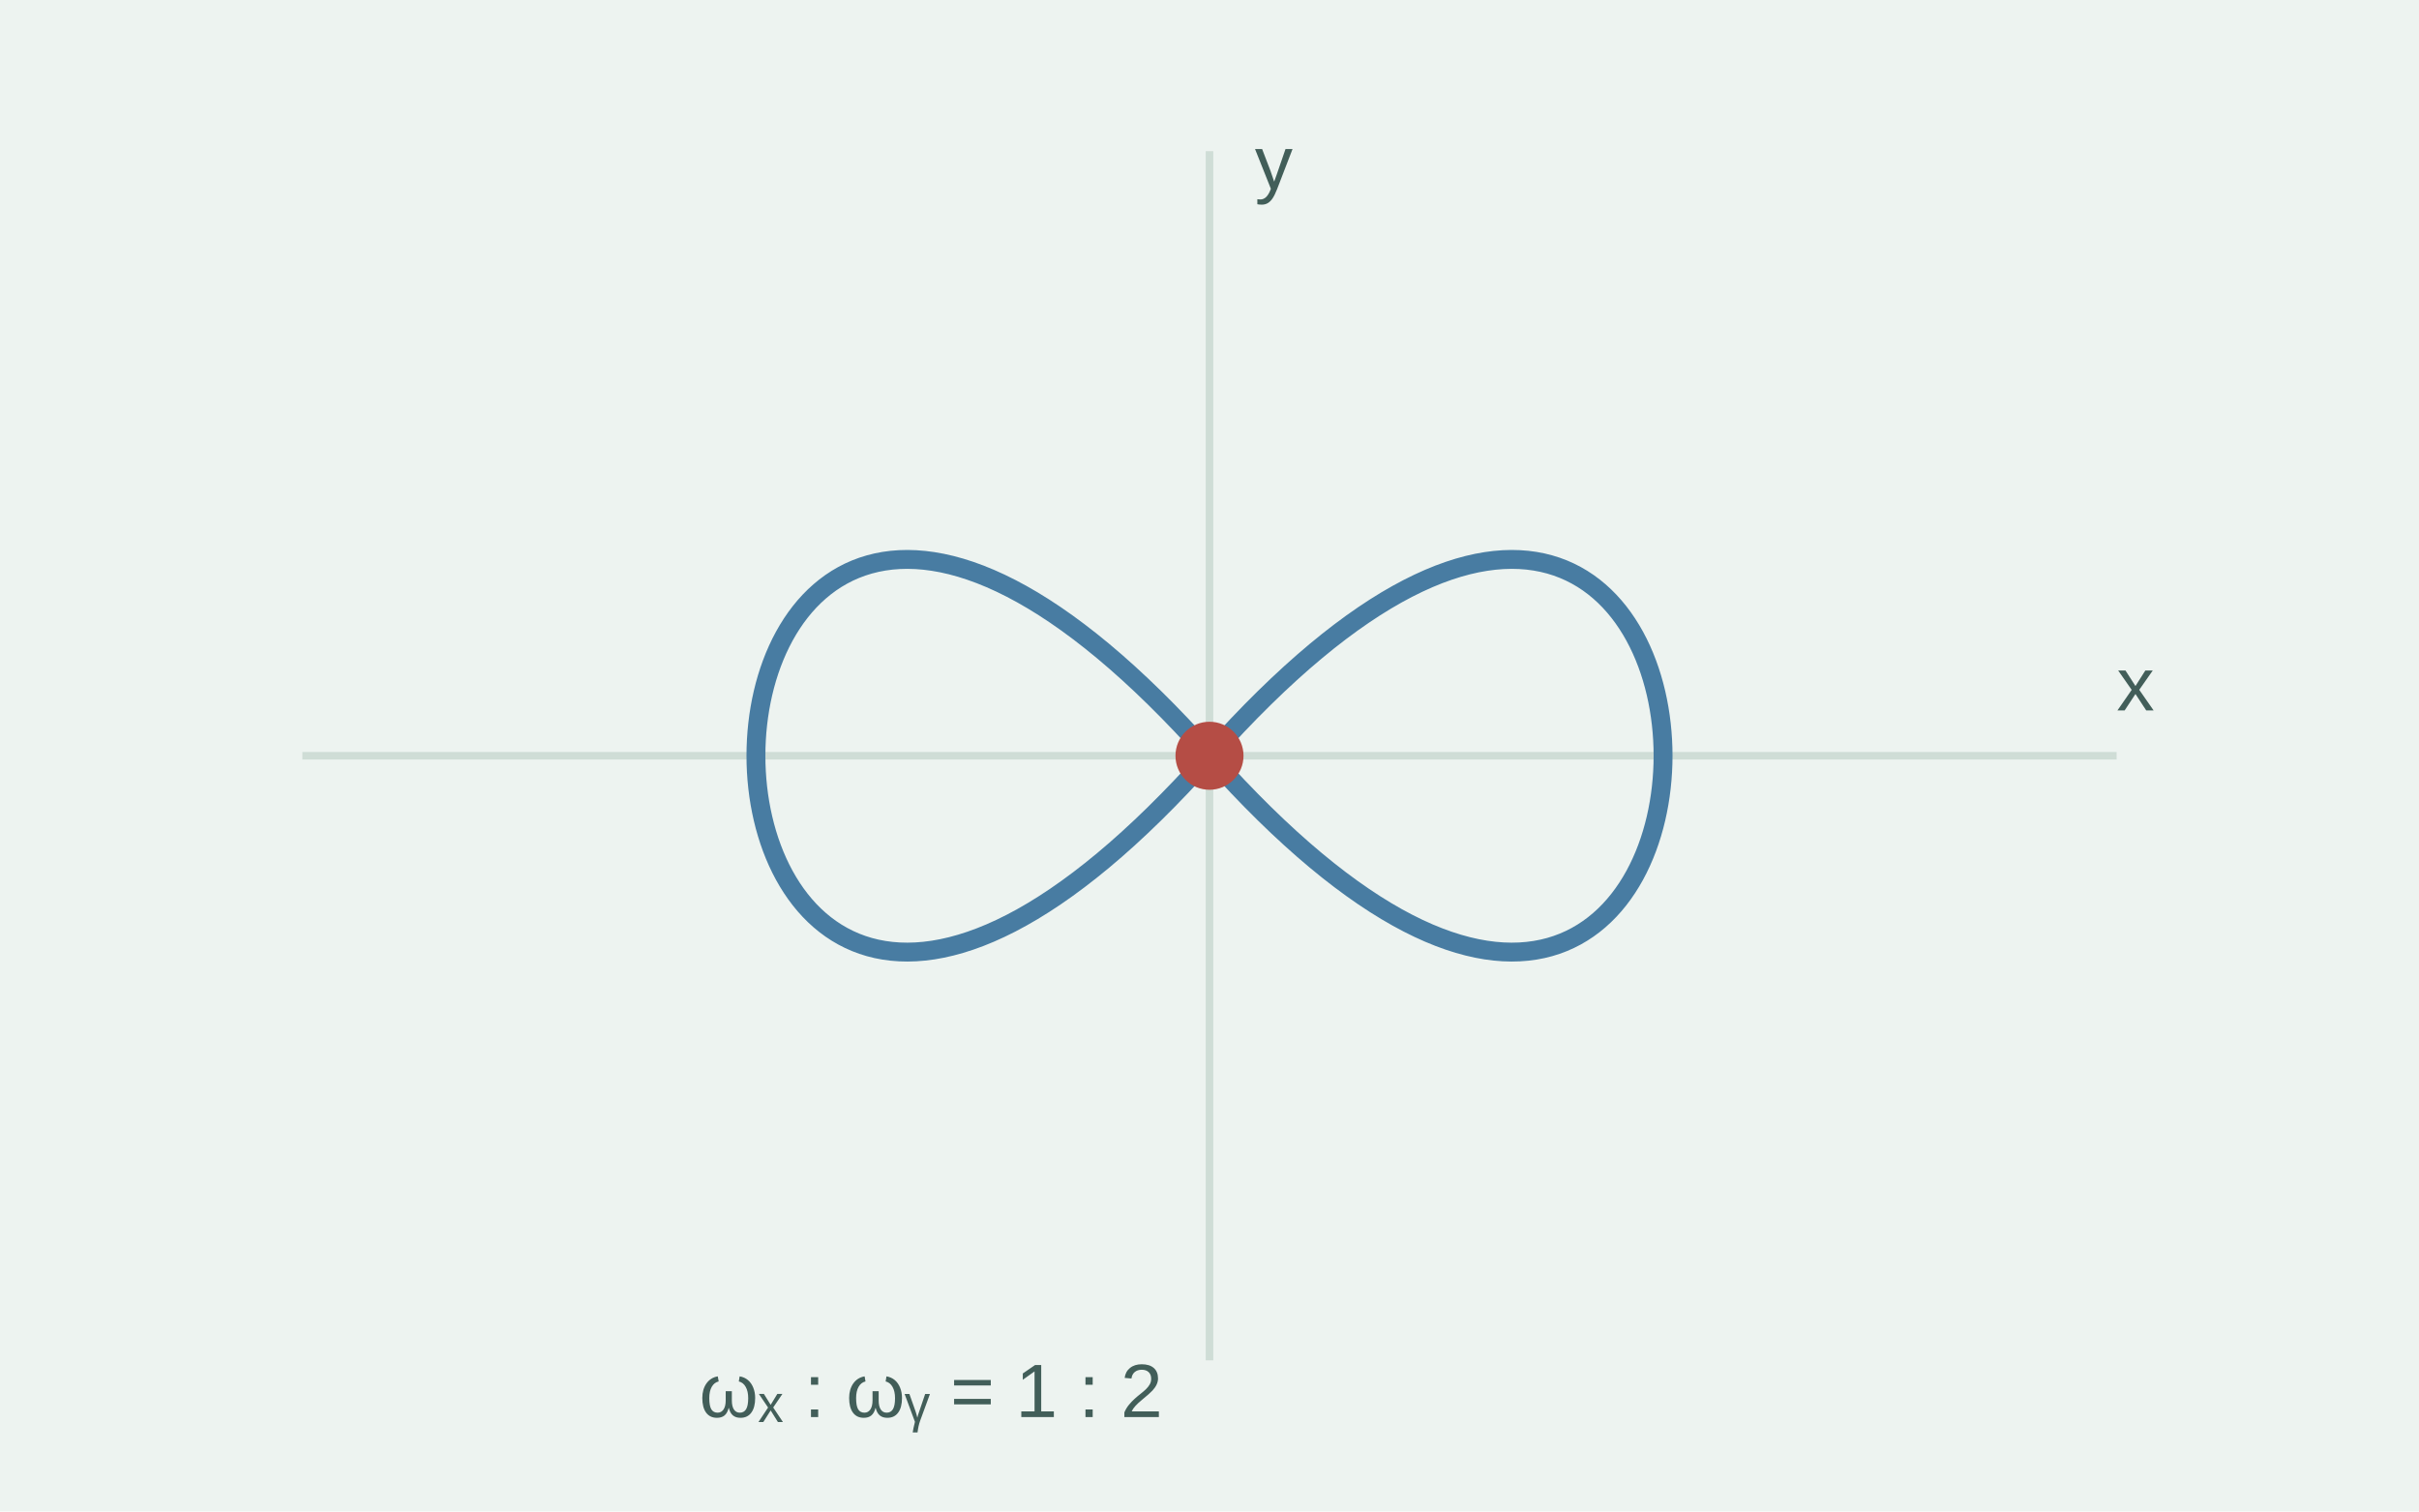
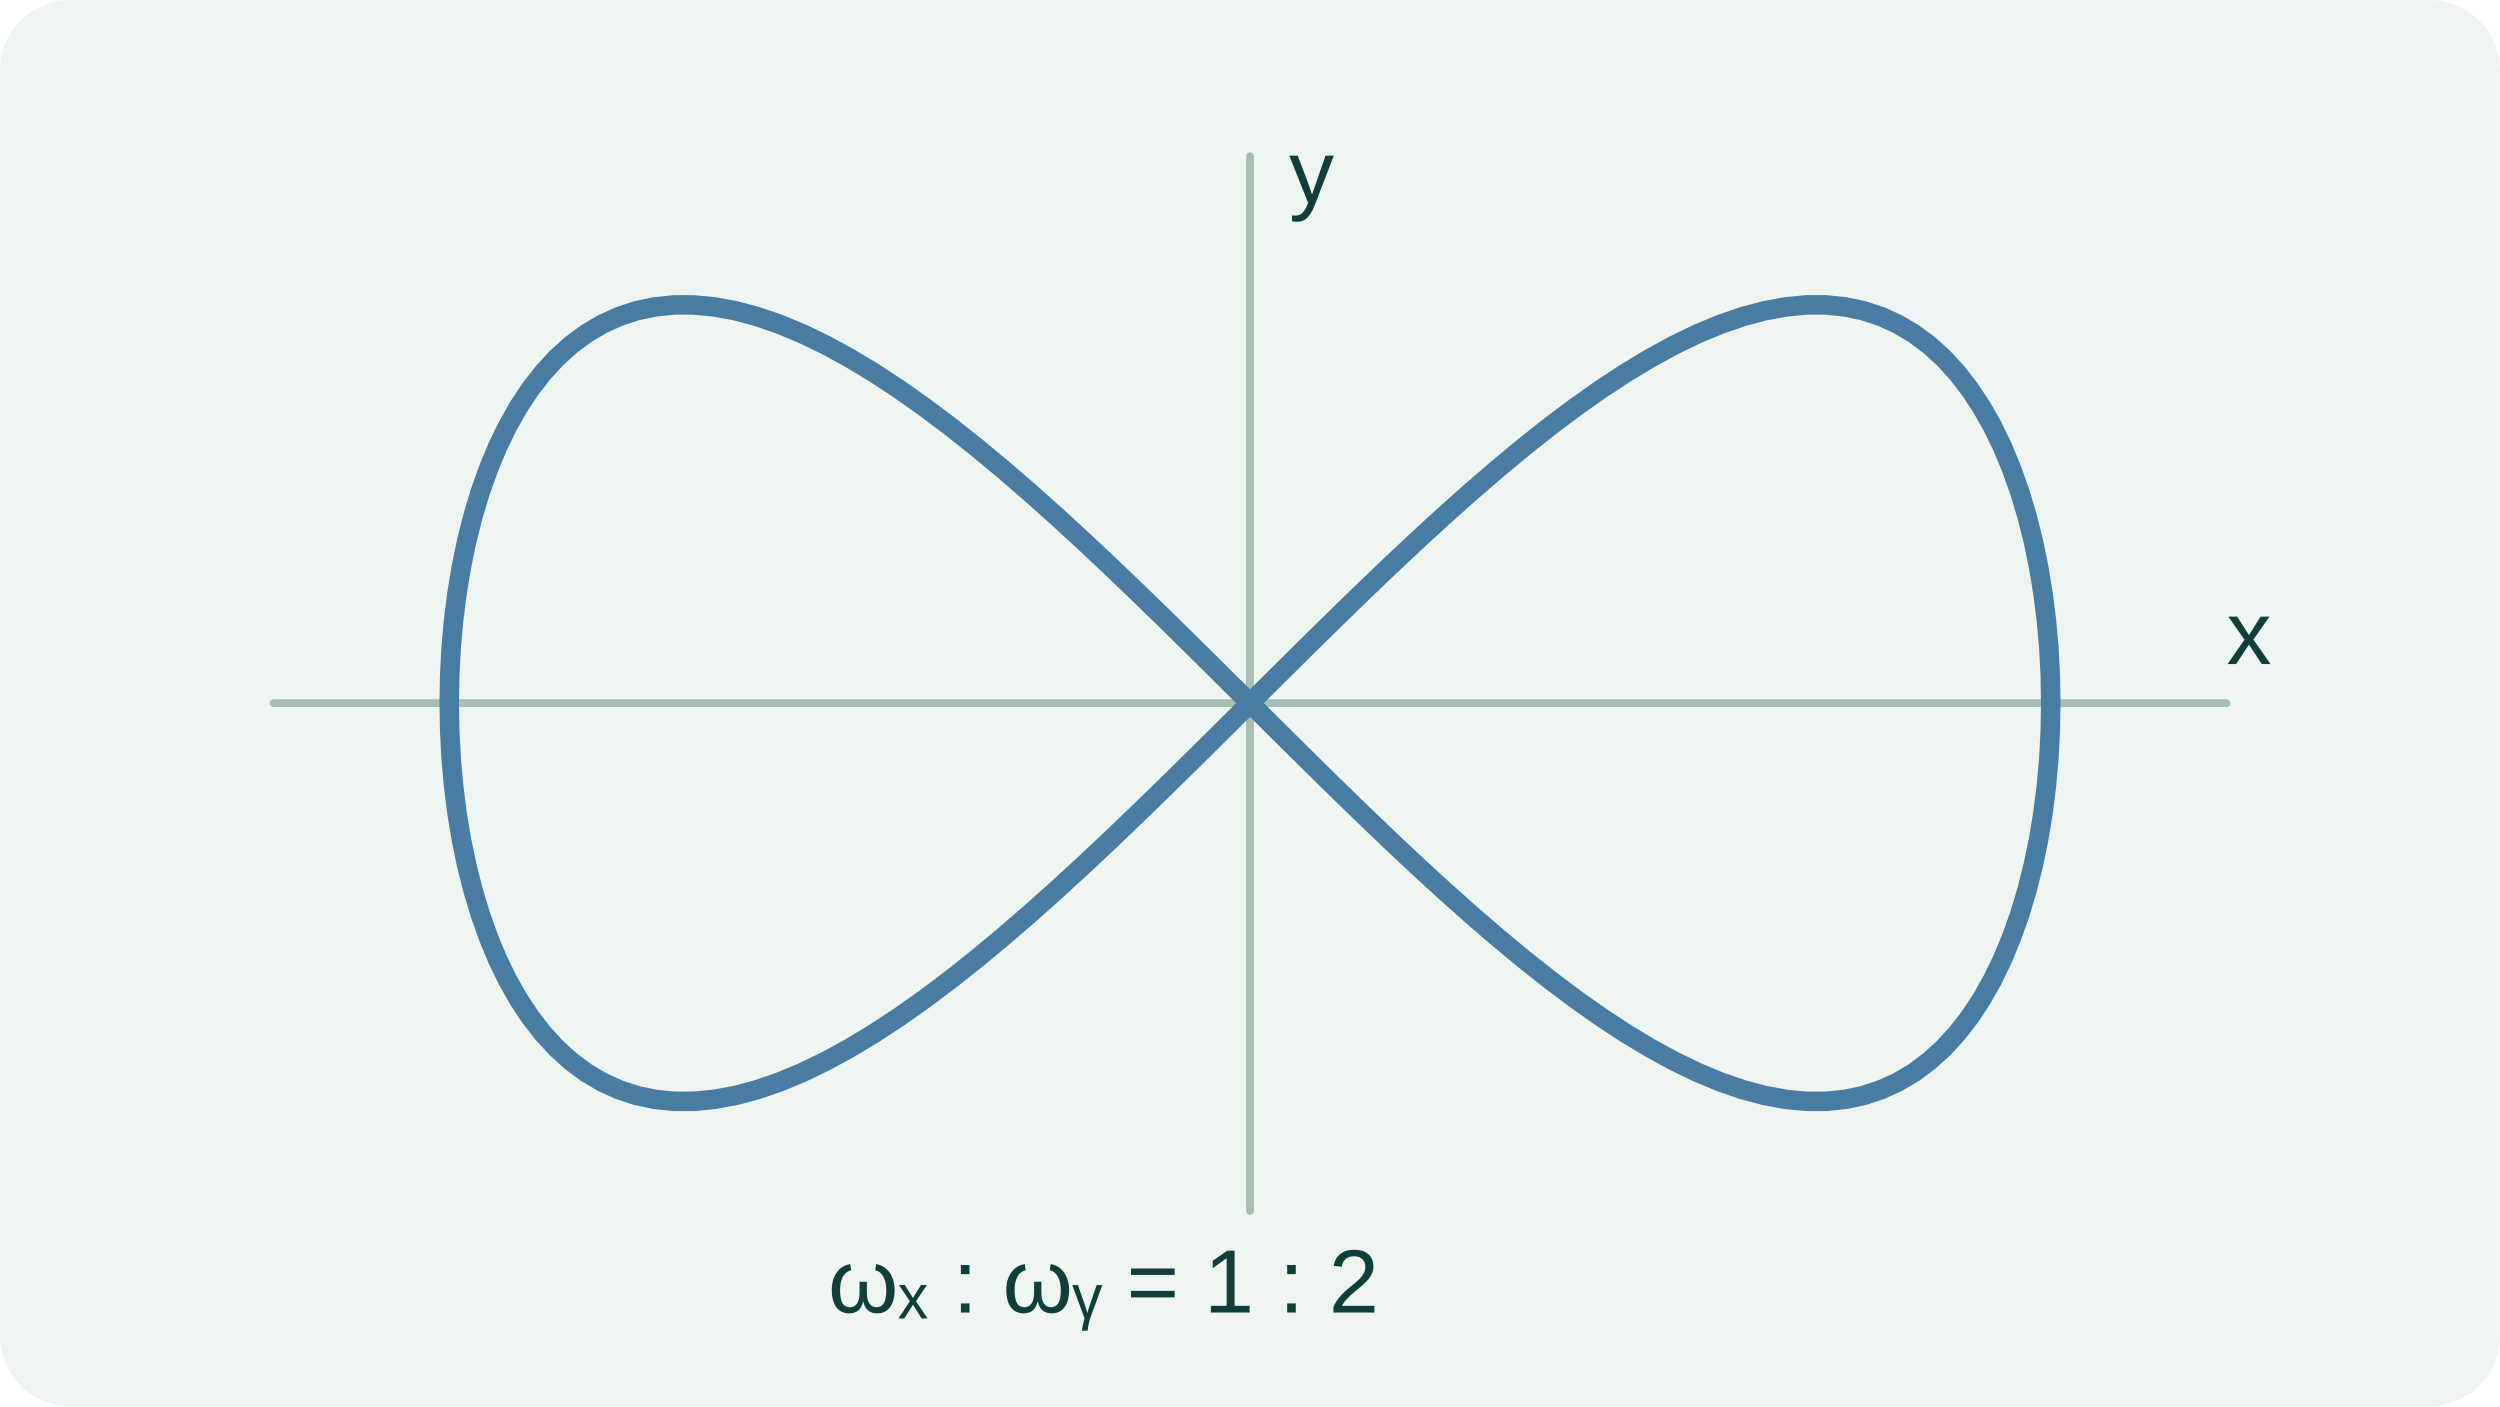
- <svg xmlns="http://www.w3.org/2000/svg" viewBox="0 0 640 400">
-   <rect width="640" height="400" fill="#edf3f0" />
-   <g stroke="#cfddd6" stroke-width="2">
-     <path d="M80 200h480M320 40v320" />
-   </g>
-   <path d="M320 200C480 20 480 380 320 200S160 20 320 200S480 380 320 200S160 380 320 200" fill="none" stroke="#487ca2" stroke-width="5" />
-   <circle cx="320" cy="200" r="9" fill="#b54d45" />
-   <g fill="#425e59" font-family="Segoe UI,Arial" font-size="20">
-     <text x="560" y="188">x</text>
-     <text x="332" y="50">y</text>
-     <text x="185" y="375">ωₓ : ωᵧ = 1 : 2</text>
-   </g>
+ <svg xmlns="http://www.w3.org/2000/svg" viewBox="0 0 640 360">
+   <rect width="640" height="360" rx="18" fill="#eef5f1" />
+   <path d="M70 180H570M320 40V310" fill="none" stroke="#a6bfb2" stroke-width="2" stroke-linecap="round" stroke-linejoin="round" />
+   <path d="M320.000 180.000L327.154 172.885L334.300 165.804L341.428 158.793L348.530 151.885L355.598 145.114L362.622 138.513L369.594 132.114L376.506 125.948L383.348 120.046L390.114 114.436L396.794 109.145L403.381 104.199L409.866 99.623L416.242 95.438L422.500 91.665L428.633 88.323L434.635 85.427L440.496 82.992L446.211 81.030L451.771 79.550L457.172 78.559L462.405 78.062L467.465 78.062L472.345 78.559L477.039 79.550L481.542 81.030L485.848 82.992L489.953 85.427L493.850 88.323L497.535 91.665L501.004 95.438L504.253 99.623L507.277 104.199L510.073 109.145L512.637 114.436L514.967 120.046L517.059 125.948L518.911 132.114L520.520 138.513L521.886 145.114L523.005 151.885L523.877 158.793L524.501 165.804L524.875 172.885L525.000 180.000L524.875 187.115L524.501 194.196L523.877 201.207L523.005 208.115L521.886 214.886L520.520 221.487L518.911 227.886L517.059 234.052L514.967 239.954L512.637 245.564L510.073 250.855L507.277 255.801L504.253 260.377L501.004 264.562L497.535 268.335L493.850 271.677L489.953 274.573L485.848 277.008L481.542 278.970L477.039 280.450L472.345 281.441L467.465 281.938L462.405 281.938L457.172 281.441L451.771 280.450L446.211 278.970L440.496 277.008L434.635 274.573L428.633 271.677L422.500 268.335L416.242 264.562L409.866 260.377L403.381 255.801L396.794 250.855L390.114 245.564L383.348 239.954L376.506 234.052L369.594 227.886L362.622 221.487L355.598 214.886L348.530 208.115L341.428 201.207L334.300 194.196L327.154 187.115L320.000 180.000L312.846 172.885L305.700 165.804L298.572 158.793L291.470 151.885L284.402 145.114L277.378 138.513L270.406 132.114L263.494 125.948L256.652 120.046L249.886 114.436L243.206 109.145L236.619 104.199L230.134 99.623L223.758 95.438L217.500 91.665L211.367 88.323L205.365 85.427L199.504 82.992L193.789 81.030L188.229 79.550L182.828 78.559L177.595 78.062L172.535 78.062L167.655 78.559L162.961 79.550L158.458 81.030L154.152 82.992L150.047 85.427L146.150 88.323L142.465 91.665L138.996 95.438L135.747 99.623L132.723 104.199L129.927 109.145L127.363 114.436L125.033 120.046L122.941 125.948L121.089 132.114L119.480 138.513L118.114 145.114L116.995 151.885L116.123 158.793L115.499 165.804L115.125 172.885L115.000 180.000L115.125 187.115L115.499 194.196L116.123 201.207L116.995 208.115L118.114 214.886L119.480 221.487L121.089 227.886L122.941 234.052L125.033 239.954L127.363 245.564L129.927 250.855L132.723 255.801L135.747 260.377L138.996 264.562L142.465 268.335L146.150 271.677L150.047 274.573L154.152 277.008L158.458 278.970L162.961 280.450L167.655 281.441L172.535 281.938L177.595 281.938L182.828 281.441L188.229 280.450L193.789 278.970L199.504 277.008L205.365 274.573L211.367 271.677L217.500 268.335L223.758 264.562L230.134 260.377L236.619 255.801L243.206 250.855L249.886 245.564L256.652 239.954L263.494 234.052L270.406 227.886L277.378 221.487L284.402 214.886L291.470 208.115L298.572 201.207L305.700 194.196L312.846 187.115L320.000 180.000" fill="none" stroke="#487ca2" stroke-width="5" stroke-linecap="round" stroke-linejoin="round" />
+   <text x="570" y="170" fill="#103f3b" font-family="Arial,sans-serif" font-size="23">x</text>
+   <text x="330" y="52" fill="#103f3b" font-family="Arial,sans-serif" font-size="23">y</text>
+   <text x="212" y="336" fill="#103f3b" font-family="Arial,sans-serif" font-size="23">ωₓ : ωᵧ = 1 : 2</text>
</svg>
